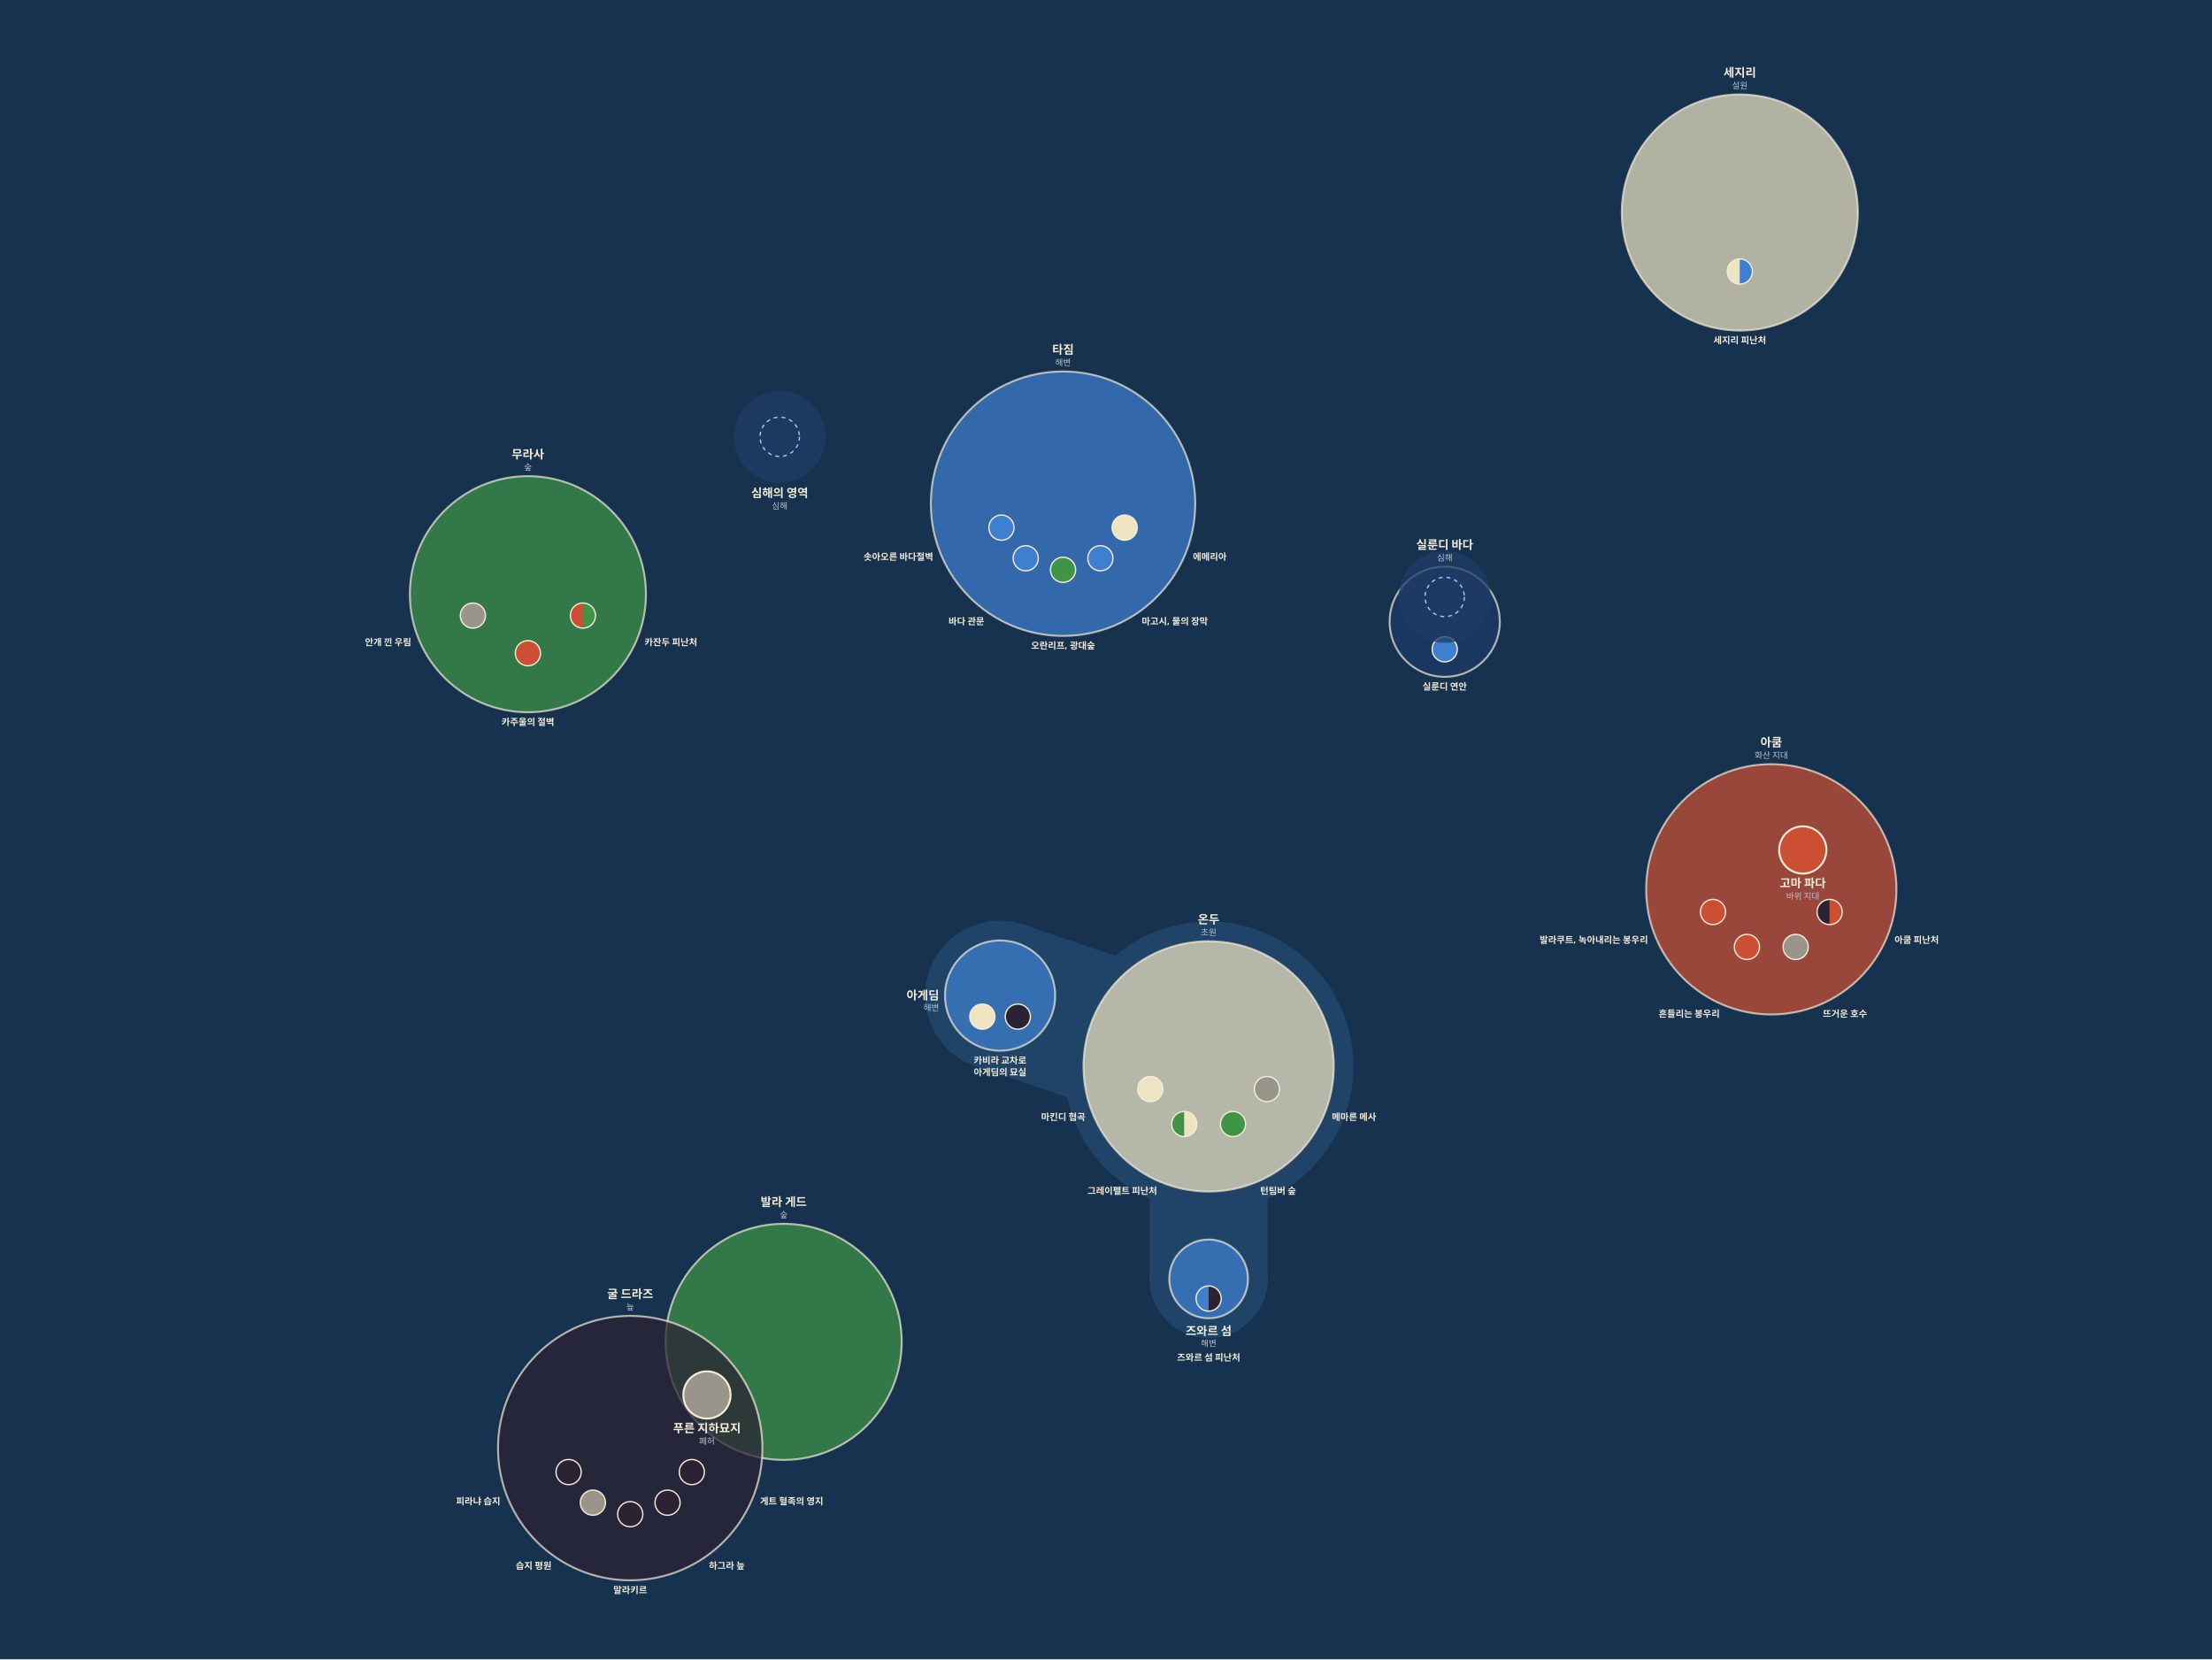
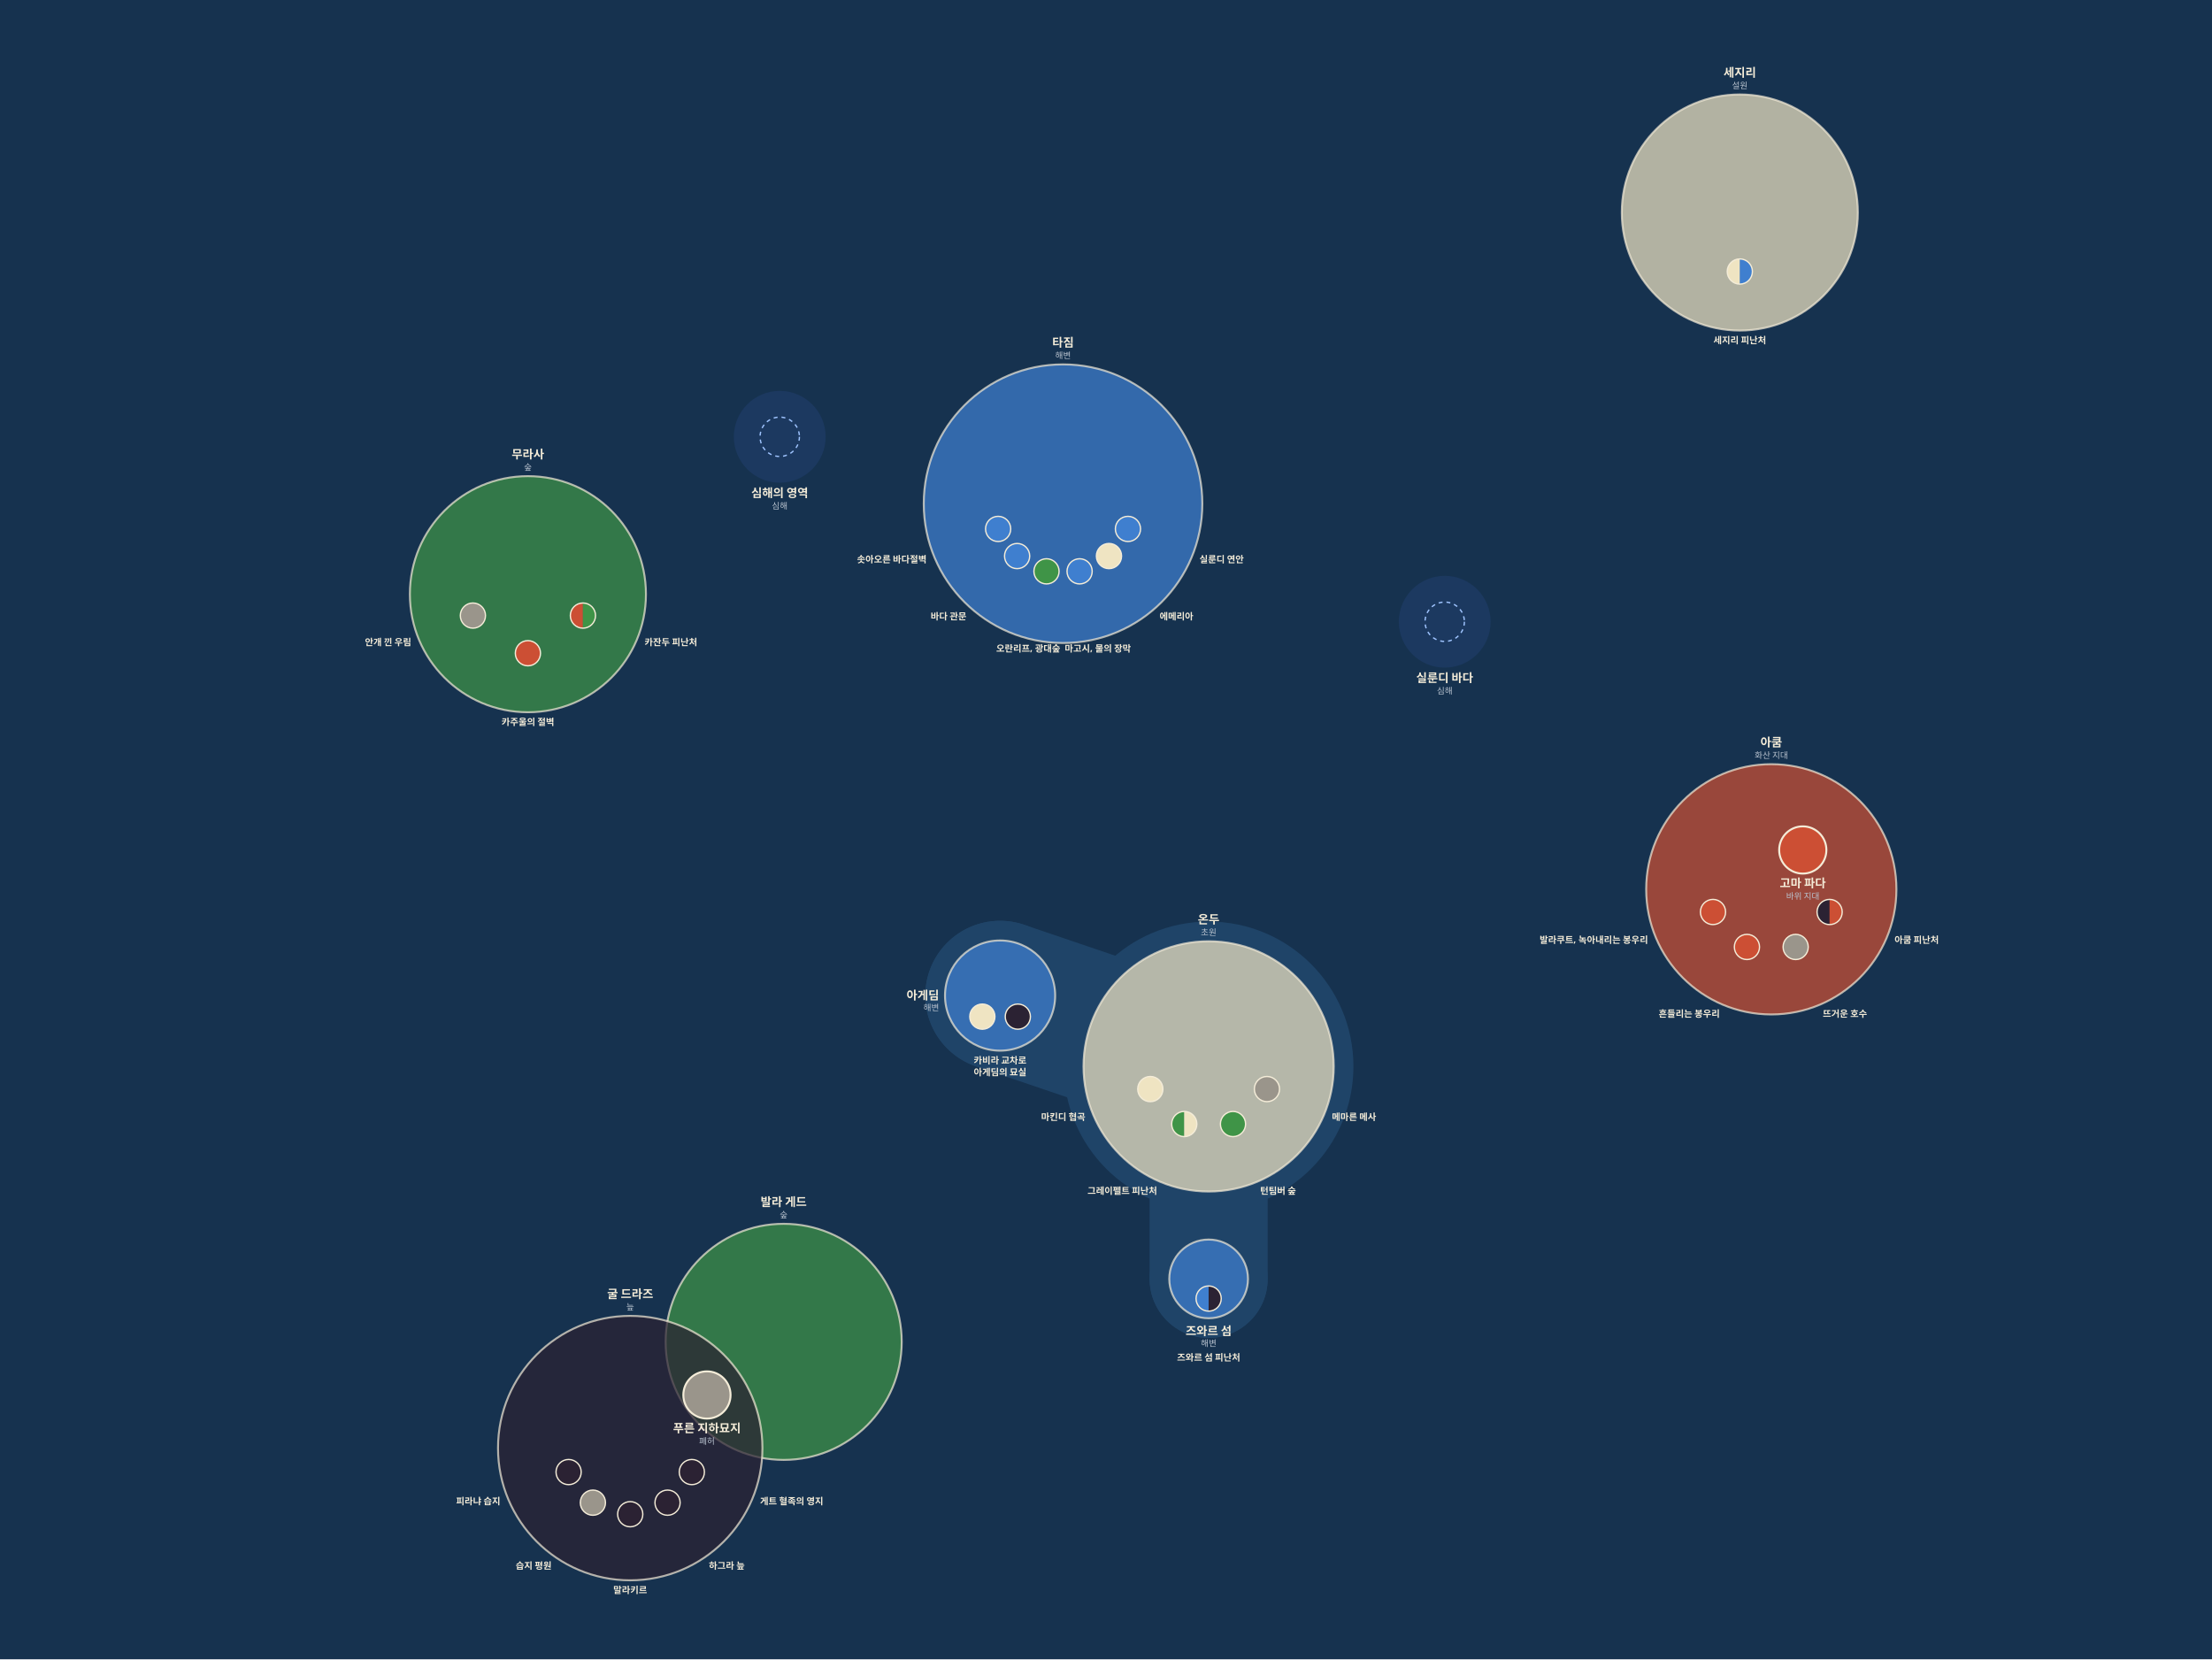
<svg xmlns="http://www.w3.org/2000/svg" viewBox="227 84 3373 2530" width="3373" height="2530">
  <style>
    .name { font: 600 18px sans-serif; fill: #f4ecd8; }
    .terrain { font: 13px sans-serif; fill: #b9c3cf; }
    .area { font: 600 14px sans-serif; fill: #f4ecd8; }
  </style>
  <rect x="227" y="84" width="3373" height="2530" fill="#16324f" />
  <line x1="2070" y1="1710" x2="1752" y2="1602" stroke="#1f4468" stroke-width="228" stroke-linecap="round" />
  <line x1="2070" y1="1710" x2="2070" y2="2034" stroke="#1f4468" stroke-width="180" stroke-linecap="round" />
  <circle cx="2070" cy="1710" r="220.8" fill="#1f4468" />
  <circle cx="1752" cy="1602" r="114" fill="#1f4468" />
  <circle cx="2070" cy="2034" r="90" fill="#1f4468" />
  <circle cx="1752" cy="1602" r="84" fill="#3f7fcf" fill-opacity="0.72" stroke="#f4ecd8" stroke-opacity="0.7" stroke-width="3" />
  <circle cx="2928" cy="1440" r="190.8" fill="#cc4f34" fill-opacity="0.72" stroke="#f4ecd8" stroke-opacity="0.7" stroke-width="3" />
  <circle cx="1422" cy="2130" r="180" fill="#3f9447" fill-opacity="0.72" stroke="#f4ecd8" stroke-opacity="0.7" stroke-width="3" />
  <circle cx="1188" cy="2292" r="201.6" fill="#2b2233" fill-opacity="0.72" stroke="#f4ecd8" stroke-opacity="0.7" stroke-width="3" />
  <circle cx="2070" cy="2034" r="60" fill="#3f7fcf" fill-opacity="0.72" stroke="#f4ecd8" stroke-opacity="0.7" stroke-width="3" />
  <circle cx="1032" cy="990" r="180" fill="#3f9447" fill-opacity="0.72" stroke="#f4ecd8" stroke-opacity="0.7" stroke-width="3" />
  <circle cx="2070" cy="1710" r="190.8" fill="#efe4c2" fill-opacity="0.72" stroke="#f4ecd8" stroke-opacity="0.7" stroke-width="3" />
  <circle cx="2880" cy="408" r="180" fill="#efe4c2" fill-opacity="0.72" stroke="#f4ecd8" stroke-opacity="0.7" stroke-width="3" />
-   <circle cx="2430" cy="1032" r="84" fill="#1d3b66" fill-opacity="0.72" stroke="#f4ecd8" stroke-opacity="0.7" stroke-width="3" />
-   <circle cx="1848" cy="852" r="201.6" fill="#3f7fcf" fill-opacity="0.72" stroke="#f4ecd8" stroke-opacity="0.7" stroke-width="3" />
+   <circle cx="1848" cy="852" r="212.4" fill="#3f7fcf" fill-opacity="0.72" stroke="#f4ecd8" stroke-opacity="0.7" stroke-width="3" />
  <g>
    <circle cx="1779.057" cy="1634.123" r="19.2" fill="#2b2233" stroke="#f4ecd8" stroke-width="2" />
    <text x="1752" y="1723.8" text-anchor="middle" class="area">아게딤의 묘실</text>
  </g>
  <g>
    <path d="M3016.917 1455.369A19.2 19.2 0 0 0 3016.917 1493.769Z" fill="#2b2233" />
    <path d="M3016.917 1455.369A19.2 19.2 0 0 1 3016.917 1493.769Z" fill="#cc4f34" />
    <circle cx="3016.917" cy="1474.569" r="19.2" fill="none" stroke="#f4ecd8" stroke-width="2" />
    <text x="3115.899" y="1522.051" text-anchor="start" class="area">아쿰 피난처</text>
  </g>
  <g>
    <circle cx="2158.917" cy="1744.569" r="19.2" fill="#9a958b" stroke="#f4ecd8" stroke-width="2" />
    <text x="2257.899" y="1792.051" text-anchor="start" class="area">메마른 메사</text>
  </g>
  <g>
-     <circle cx="1941.95" cy="888.526" r="19.2" fill="#efe4c2" stroke="#f4ecd8" stroke-width="2" />
-     <text x="2045.965" y="937.965" text-anchor="start" class="area">에메리아</text>
+     <circle cx="1918.027" cy="931.842" r="19.2" fill="#efe4c2" stroke="#f4ecd8" stroke-width="2" />
+     <text x="1995.175" y="1028.803" text-anchor="start" class="area">에메리아</text>
  </g>
  <g>
    <circle cx="1281.95" cy="2328.526" r="19.2" fill="#2b2233" stroke="#f4ecd8" stroke-width="2" />
    <text x="1385.965" y="2377.965" text-anchor="start" class="area">게트 혈족의 영지</text>
  </g>
  <g>
    <path d="M2032.849 1778.669A19.2 19.2 0 0 0 2032.849 1817.069Z" fill="#3f9447" />
    <path d="M2032.849 1778.669A19.2 19.2 0 0 1 2032.849 1817.069Z" fill="#efe4c2" />
    <circle cx="2032.849" cy="1797.869" r="19.2" fill="none" stroke="#f4ecd8" stroke-width="2" />
    <text x="1991.493" y="1904.686" text-anchor="end" class="area">그레이펠트 피난처</text>
  </g>
  <g>
    <circle cx="1244.916" cy="2375.194" r="19.2" fill="#2b2233" stroke="#f4ecd8" stroke-width="2" />
    <text x="1307.93" y="2476.301" text-anchor="start" class="area">하그라 늪</text>
  </g>
  <g>
    <path d="M2070 2044.8A19.2 19.2 0 0 0 2070 2083.2Z" fill="#3f7fcf" />
    <path d="M2070 2044.8A19.2 19.2 0 0 1 2070 2083.2Z" fill="#2b2233" />
    <circle cx="2070" cy="2064" r="19.2" fill="none" stroke="#f4ecd8" stroke-width="2" />
    <text x="2070" y="2158.8" text-anchor="middle" class="area">즈와르 섬 피난처</text>
  </g>
  <g>
    <circle cx="1724.943" cy="1634.123" r="19.2" fill="#efe4c2" stroke="#f4ecd8" stroke-width="2" />
    <text x="1752" y="1705.8" text-anchor="middle" class="area">카비라 교차로</text>
  </g>
  <g>
    <path d="M1115.884 1003.412A19.2 19.2 0 0 0 1115.884 1041.812Z" fill="#cc4f34" />
    <path d="M1115.884 1003.412A19.2 19.2 0 0 1 1115.884 1041.812Z" fill="#3f9447" />
    <circle cx="1115.884" cy="1022.612" r="19.2" fill="none" stroke="#f4ecd8" stroke-width="2" />
    <text x="1209.833" y="1068.138" text-anchor="start" class="area">카잔두 피난처</text>
  </g>
  <g>
    <circle cx="1032" cy="1080" r="19.2" fill="#cc4f34" stroke="#f4ecd8" stroke-width="2" />
    <text x="1032" y="1189.8" text-anchor="middle" class="area">카주울의 절벽</text>
  </g>
  <g>
-     <circle cx="1904.916" cy="935.194" r="19.2" fill="#3f7fcf" stroke="#f4ecd8" stroke-width="2" />
-     <text x="1967.93" y="1036.301" text-anchor="start" class="area">마고시, 물의 장막</text>
+     <circle cx="1873.244" cy="955.156" r="19.2" fill="#3f7fcf" stroke="#f4ecd8" stroke-width="2" />
+     <text x="1901.055" y="1077.803" text-anchor="middle" class="area">마고시, 물의 장막</text>
  </g>
  <g>
    <circle cx="1981.083" cy="1744.569" r="19.2" fill="#efe4c2" stroke="#f4ecd8" stroke-width="2" />
    <text x="1882.101" y="1792.051" text-anchor="end" class="area">마킨디 협곡</text>
  </g>
  <g>
    <circle cx="1188" cy="2392.8" r="19.2" fill="#2b2233" stroke="#f4ecd8" stroke-width="2" />
    <text x="1188" y="2513.4" text-anchor="middle" class="area">말라키르</text>
  </g>
  <g>
    <circle cx="1131.084" cy="2375.194" r="19.2" fill="#9a958b" stroke="#f4ecd8" stroke-width="2" />
    <text x="1068.07" y="2476.301" text-anchor="end" class="area">습지 평원</text>
  </g>
  <g>
    <circle cx="948.116" cy="1022.612" r="19.2" fill="#9a958b" stroke="#f4ecd8" stroke-width="2" />
    <text x="854.167" y="1068.138" text-anchor="end" class="area">안개 낀 우림</text>
  </g>
  <g>
-     <circle cx="1848" cy="952.8" r="19.2" fill="#3f9447" stroke="#f4ecd8" stroke-width="2" />
-     <text x="1848" y="1073.4" text-anchor="middle" class="area">오란리프, 광대숲</text>
+     <circle cx="1822.756" cy="955.156" r="19.2" fill="#3f9447" stroke="#f4ecd8" stroke-width="2" />
+     <text x="1794.945" y="1077.803" text-anchor="middle" class="area">오란리프, 광대숲</text>
  </g>
  <g>
    <circle cx="1094.05" cy="2328.526" r="19.2" fill="#2b2233" stroke="#f4ecd8" stroke-width="2" />
    <text x="990.035" y="2377.965" text-anchor="end" class="area">피라냐 습지</text>
  </g>
  <g>
    <circle cx="2965.151" cy="1527.869" r="19.2" fill="#9a958b" stroke="#f4ecd8" stroke-width="2" />
    <text x="3006.507" y="1634.686" text-anchor="start" class="area">뜨거운 호수</text>
  </g>
  <g>
-     <circle cx="1791.084" cy="935.194" r="19.2" fill="#3f7fcf" stroke="#f4ecd8" stroke-width="2" />
-     <text x="1728.07" y="1036.301" text-anchor="end" class="area">바다 관문</text>
+     <circle cx="1777.973" cy="931.842" r="19.2" fill="#3f7fcf" stroke="#f4ecd8" stroke-width="2" />
+     <text x="1700.825" y="1028.803" text-anchor="end" class="area">바다 관문</text>
  </g>
  <g>
    <path d="M2880 478.8A19.2 19.2 0 0 0 2880 517.2Z" fill="#efe4c2" />
    <path d="M2880 478.8A19.2 19.2 0 0 1 2880 517.2Z" fill="#3f7fcf" />
    <circle cx="2880" cy="498" r="19.2" fill="none" stroke="#f4ecd8" stroke-width="2" />
    <text x="2880" y="607.8" text-anchor="middle" class="area">세지리 피난처</text>
  </g>
  <g>
-     <circle cx="2430" cy="1074" r="19.2" fill="#3f7fcf" stroke="#f4ecd8" stroke-width="2" />
-     <text x="2430" y="1135.8" text-anchor="middle" class="area">실룬디 연안</text>
+     <circle cx="1946.983" cy="890.482" r="19.2" fill="#3f7fcf" stroke="#f4ecd8" stroke-width="2" />
+     <text x="2056.031" y="941.878" text-anchor="start" class="area">실룬디 연안</text>
  </g>
  <g>
-     <circle cx="1754.05" cy="888.526" r="19.2" fill="#3f7fcf" stroke="#f4ecd8" stroke-width="2" />
-     <text x="1650.035" y="937.965" text-anchor="end" class="area">솟아오른 바다절벽</text>
+     <circle cx="1749.017" cy="890.482" r="19.2" fill="#3f7fcf" stroke="#f4ecd8" stroke-width="2" />
+     <text x="1639.969" y="941.878" text-anchor="end" class="area">솟아오른 바다절벽</text>
  </g>
  <g>
    <circle cx="2890.849" cy="1527.869" r="19.2" fill="#cc4f34" stroke="#f4ecd8" stroke-width="2" />
    <text x="2849.493" y="1634.686" text-anchor="end" class="area">흔들리는 봉우리</text>
  </g>
  <g>
    <circle cx="2107.151" cy="1797.869" r="19.2" fill="#3f9447" stroke="#f4ecd8" stroke-width="2" />
    <text x="2148.507" y="1904.686" text-anchor="start" class="area">턴팀버 숲</text>
  </g>
  <g>
    <circle cx="2839.083" cy="1474.569" r="19.2" fill="#cc4f34" stroke="#f4ecd8" stroke-width="2" />
    <text x="2740.101" y="1522.051" text-anchor="end" class="area">발라쿠트, 녹아내리는 봉우리</text>
  </g>
  <g>
    <text x="1659" y="1608" text-anchor="end" class="name">아게딤</text>
    <text x="1659" y="1625" text-anchor="end" class="terrain">해변</text>
  </g>
  <g>
    <text x="2928" y="1222.2" text-anchor="middle" class="name">아쿰</text>
    <text x="2928" y="1240.2" text-anchor="middle" class="terrain">화산 지대</text>
  </g>
  <g>
    <text x="1422" y="1923" text-anchor="middle" class="name">발라 게드</text>
    <text x="1422" y="1941" text-anchor="middle" class="terrain">숲</text>
  </g>
  <g>
    <circle cx="1416" cy="750" r="70" fill="#1d3b66" opacity="0.75" />
    <circle cx="1416" cy="750" r="30" fill="none" stroke="#9fc4ff" stroke-width="2" stroke-dasharray="6 6" />
    <text x="1416" y="842" text-anchor="middle" class="name">심해의 영역</text>
    <text x="1416" y="860" text-anchor="middle" class="terrain">심해</text>
  </g>
  <g>
    <circle cx="2976" cy="1380" r="36" fill="#cc4f34" stroke="#f4ecd8" stroke-width="3" />
    <text x="2976" y="1437" text-anchor="middle" class="name">고마 파다</text>
    <text x="2976" y="1455" text-anchor="middle" class="terrain">바위 지대</text>
  </g>
  <g>
    <text x="1188" y="2063.4" text-anchor="middle" class="name">굴 드라즈</text>
    <text x="1188" y="2081.4" text-anchor="middle" class="terrain">늪</text>
  </g>
  <g>
    <text x="2070" y="2119.8" text-anchor="middle" class="name">즈와르 섬</text>
    <text x="2070" y="2136.8" text-anchor="middle" class="terrain">해변</text>
  </g>
  <g>
    <text x="1032" y="783" text-anchor="middle" class="name">무라사</text>
    <text x="1032" y="801" text-anchor="middle" class="terrain">숲</text>
  </g>
  <g>
    <text x="2070" y="1492.2" text-anchor="middle" class="name">온두</text>
    <text x="2070" y="1510.2" text-anchor="middle" class="terrain">초원</text>
  </g>
  <g>
    <text x="2880" y="201" text-anchor="middle" class="name">세지리</text>
    <text x="2880" y="219" text-anchor="middle" class="terrain">설원</text>
  </g>
  <g>
-     <circle cx="2430" cy="994.2" r="70" fill="#1d3b66" opacity="0.75" />
-     <circle cx="2430" cy="994.2" r="30" fill="none" stroke="#9fc4ff" stroke-width="2" stroke-dasharray="6 6" />
-     <text x="2430" y="921" text-anchor="middle" class="name">실룬디 바다</text>
-     <text x="2430" y="939" text-anchor="middle" class="terrain">심해</text>
+     <circle cx="2430" cy="1032" r="70" fill="#1d3b66" opacity="0.75" />
+     <circle cx="2430" cy="1032" r="30" fill="none" stroke="#9fc4ff" stroke-width="2" stroke-dasharray="6 6" />
+     <text x="2430" y="1124" text-anchor="middle" class="name">실룬디 바다</text>
+     <text x="2430" y="1142" text-anchor="middle" class="terrain">심해</text>
  </g>
  <g>
-     <text x="1848" y="623.4" text-anchor="middle" class="name">타짐</text>
-     <text x="1848" y="641.4" text-anchor="middle" class="terrain">해변</text>
+     <text x="1848" y="612.6" text-anchor="middle" class="name">타짐</text>
+     <text x="1848" y="630.6" text-anchor="middle" class="terrain">해변</text>
  </g>
  <g>
    <circle cx="1305" cy="2211" r="36" fill="#9a958b" stroke="#f4ecd8" stroke-width="3" />
    <text x="1305" y="2268" text-anchor="middle" class="name">푸른 지하묘지</text>
    <text x="1305" y="2286" text-anchor="middle" class="terrain">폐허</text>
  </g>
</svg>
